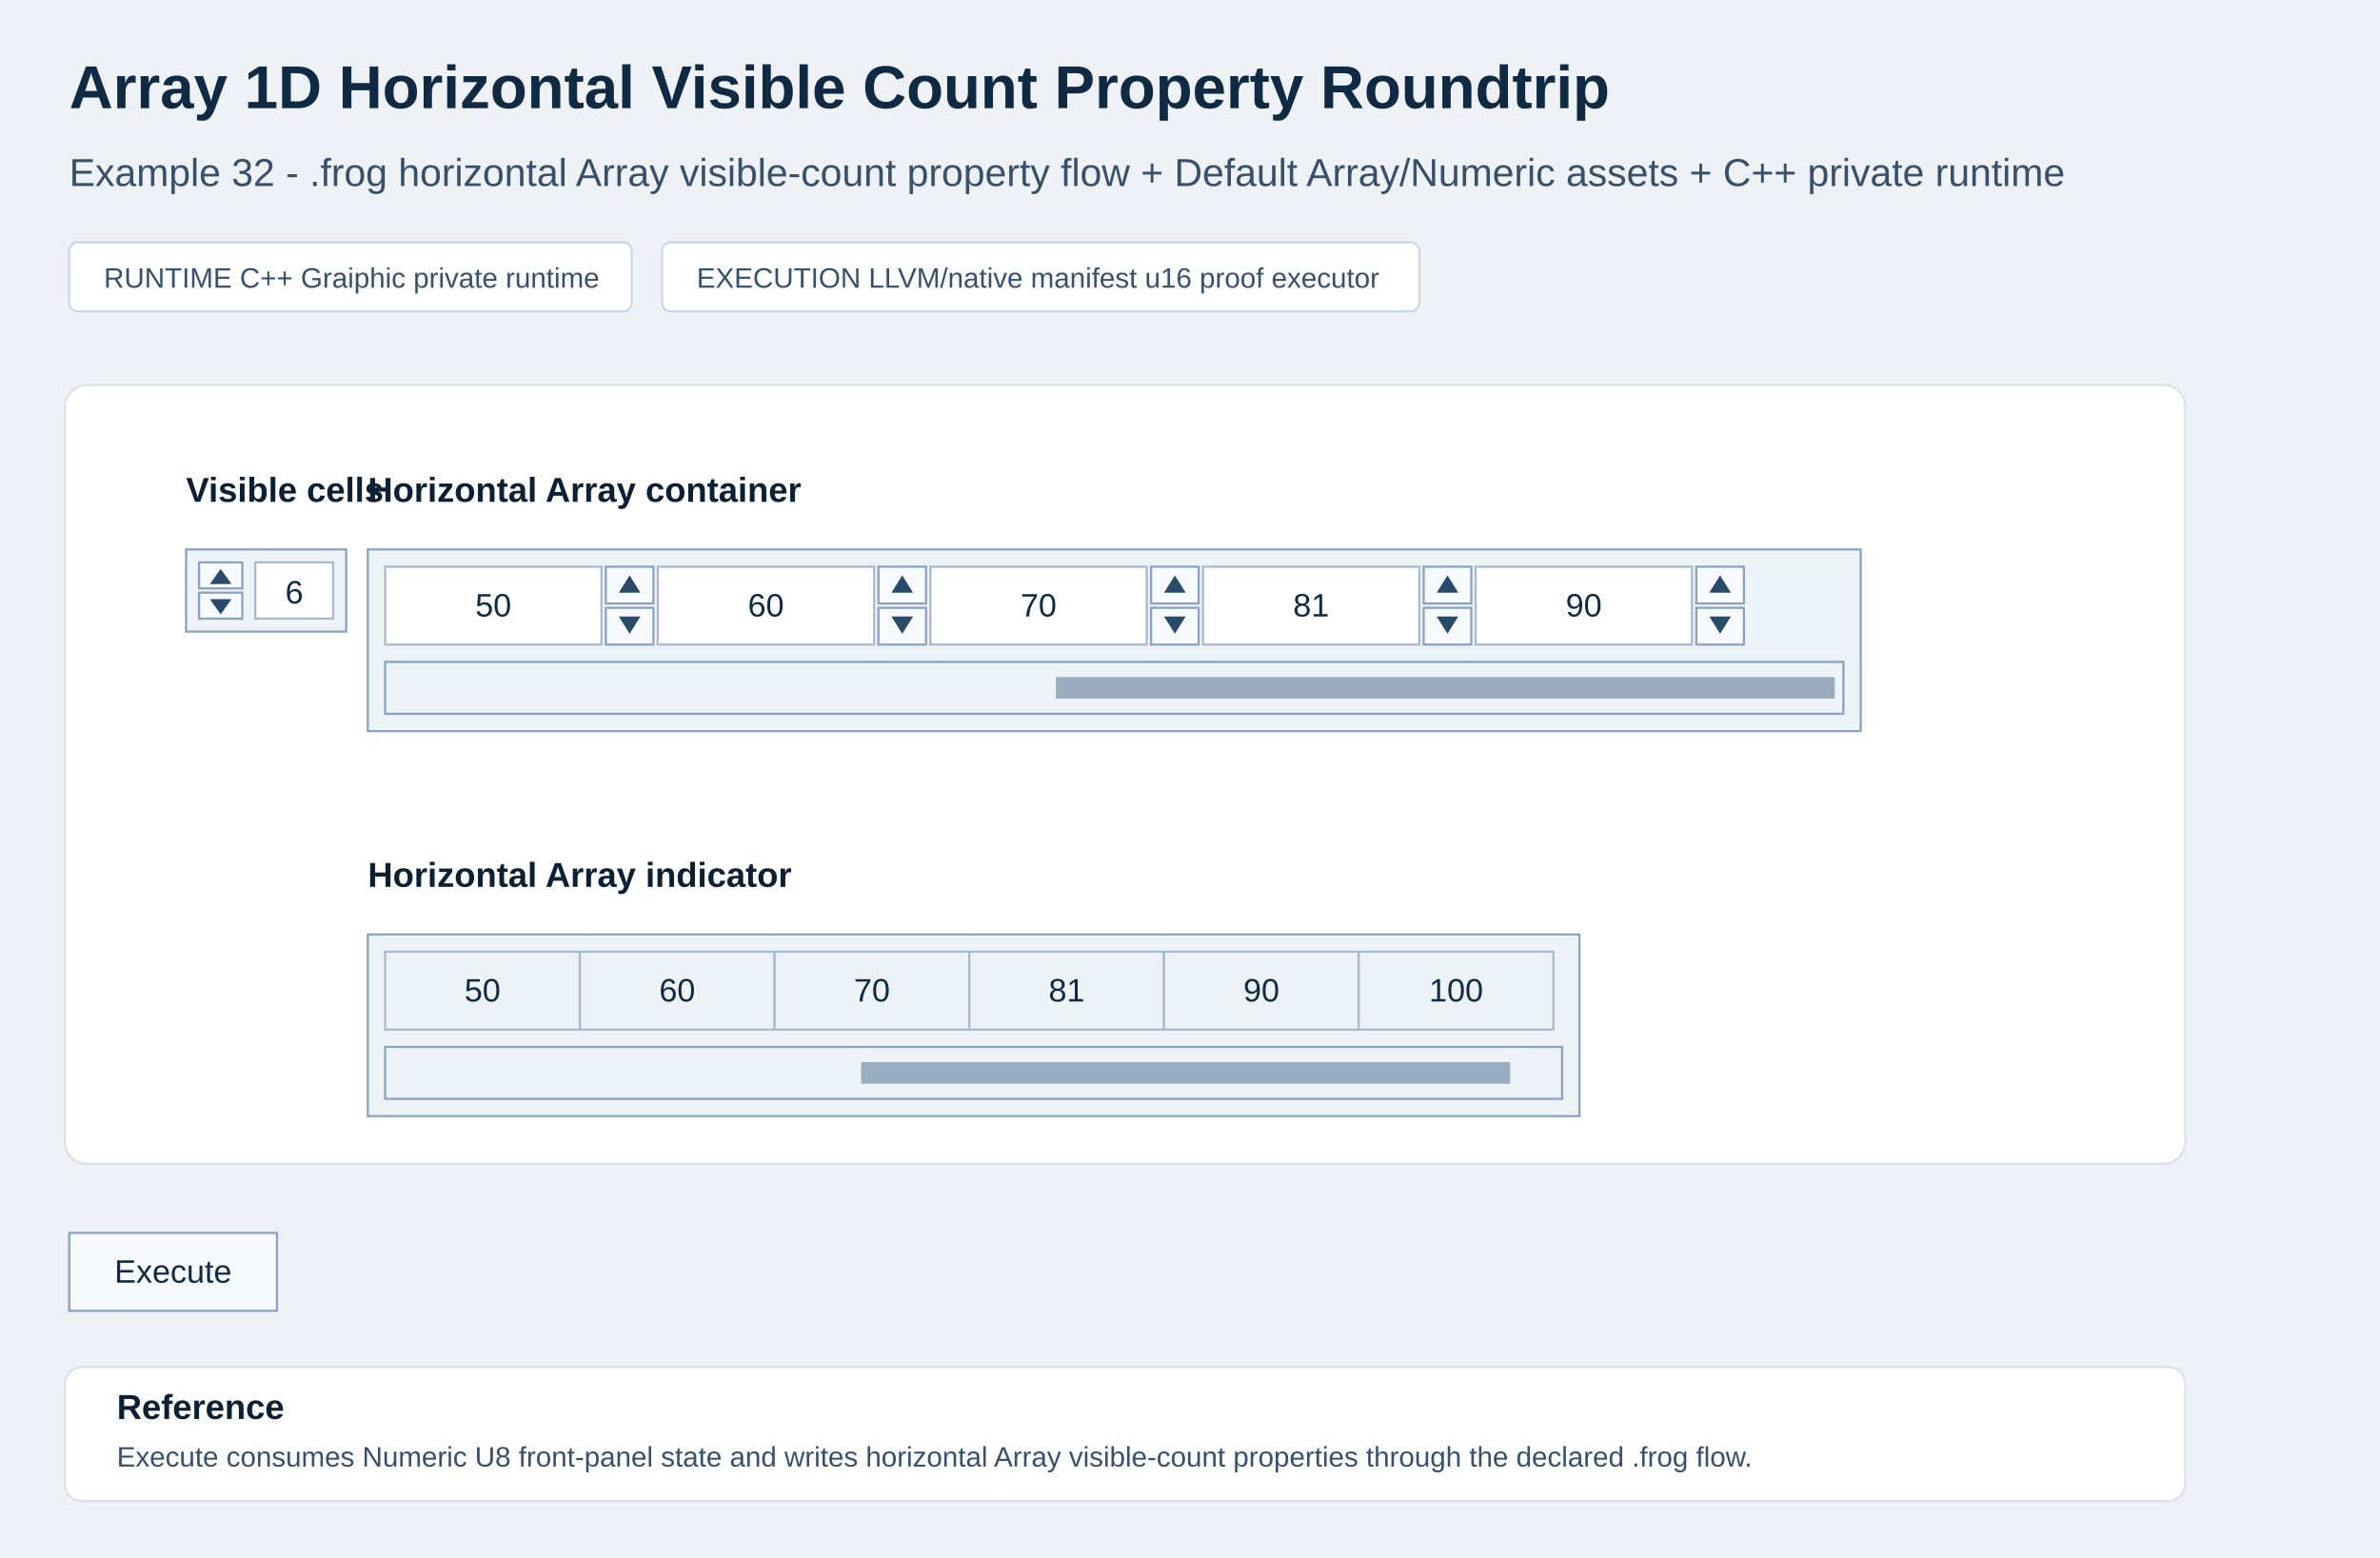
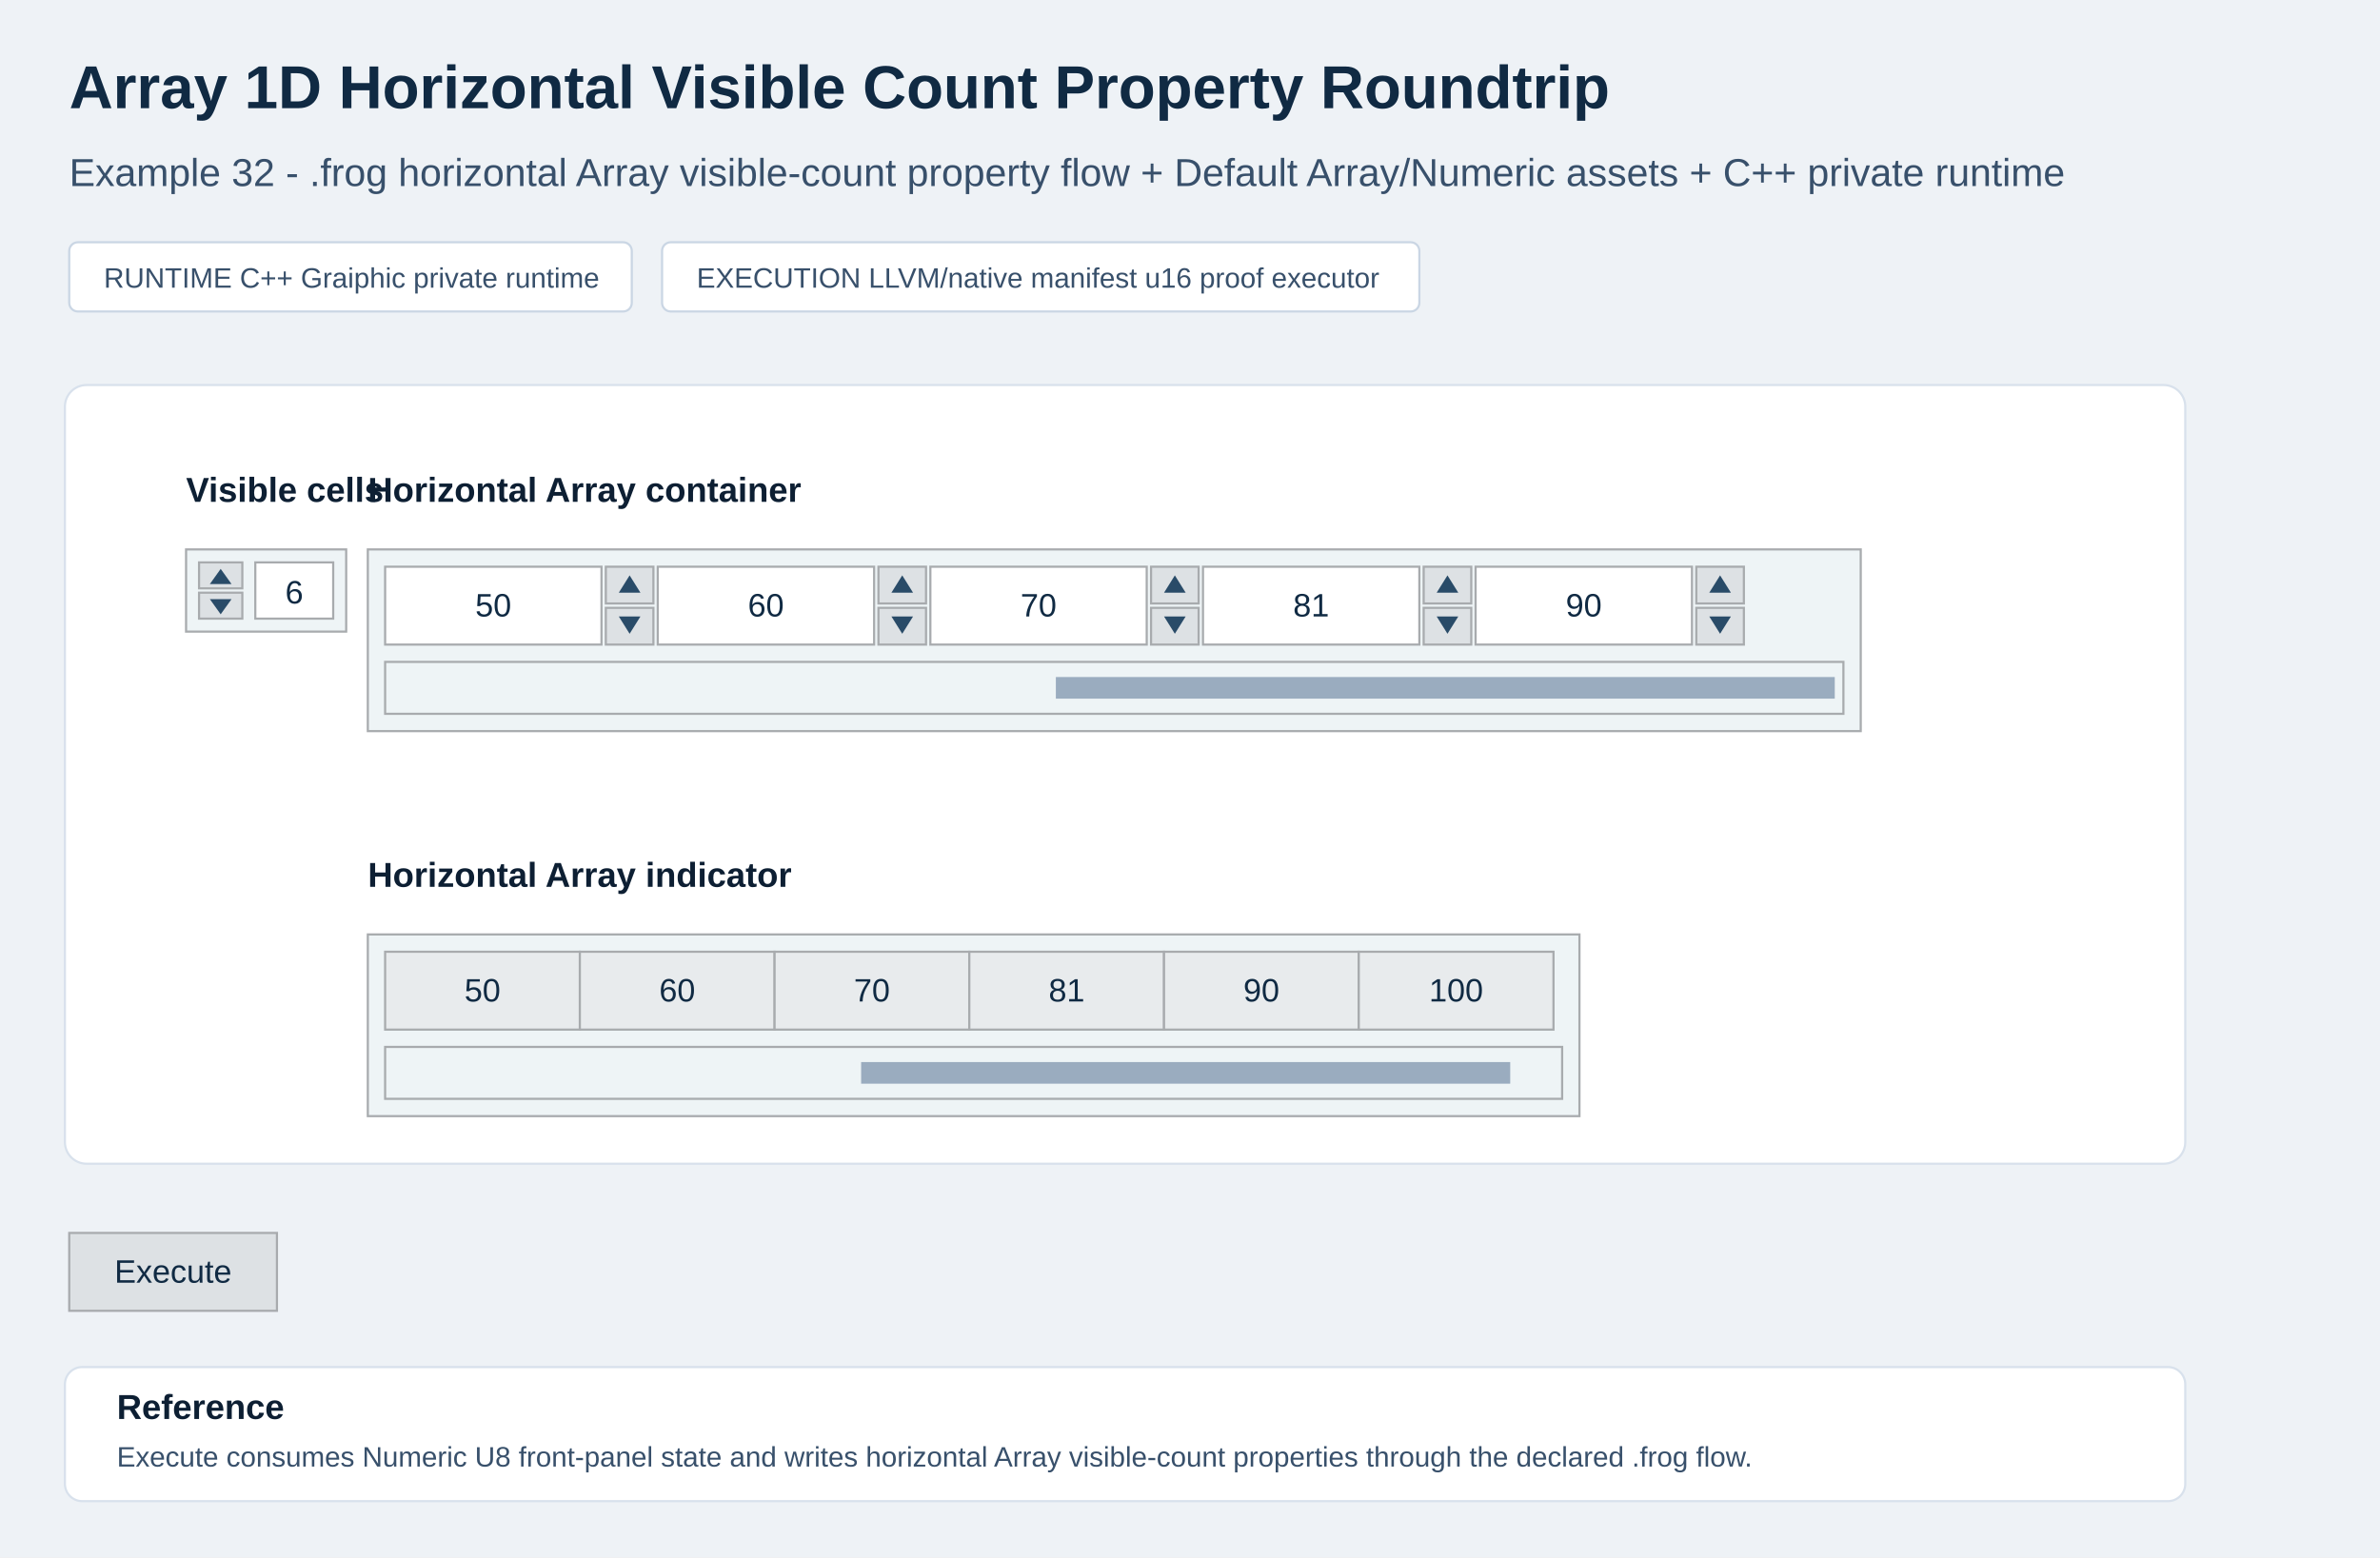
<svg xmlns="http://www.w3.org/2000/svg" width="1100" height="720" viewBox="0 0 1100 720" role="img" aria-label="Accepted Example 32 Array 1D Horizontal Visible Count Property Roundtrip snapshot">
  <style>
    .page { fill: #eef2f6; }
    .card { fill: #ffffff; stroke: #d8e1ec; stroke-width: 1; }
    .title { font: 700 28px Arial, sans-serif; fill: #102a43; }
    .subtitle { font: 18px Arial, sans-serif; fill: #38506b; }
    .label { font: 700 16px Arial, sans-serif; fill: #0d1f33; }
    .text { font: 15px Arial, sans-serif; fill: #102a43; }
    .small { font: 13px Arial, sans-serif; fill: #38506b; }
    .badge { fill: #ffffff; stroke: #cad6e4; stroke-width: 1; }
-     .frame { fill: #eef3f8; stroke: #8aa2c0; stroke-width: 1; }
-     .cell { fill: #ffffff; stroke: #a9b9cc; stroke-width: 1; }
-     .indicator { fill: #edf2f7; stroke: #a9b9cc; stroke-width: 1; }
-     .selected { fill: none; stroke: #1f5fff; stroke-width: 2; }
-     .published { fill: none; stroke: #00a651; stroke-width: 2; }
+     .frame { fill: #EEF4F6; stroke: #A8ABAE; stroke-width: 1; }
+     .cell { fill: #ffffff; stroke: #A8ABAE; stroke-width: 1; }
+     .indicator { fill: #E8EBED; stroke: #A8ABAE; stroke-width: 1; }
+     .selected { fill: none; stroke: #00ADEF; stroke-width: 2; }
+     .published { fill: none; stroke: #00ADEF; stroke-width: 2; }
    .thumb { fill: #9aacbf; }
-     .button { fill: #f7fbff; stroke: #8aa2c0; stroke-width: 1; }
+     .button { fill: #DDE1E4; stroke: #A8ABAE; stroke-width: 1; }
  </style>
  <rect class="page" x="0" y="0" width="1100" height="720" />
  <text class="title" x="32" y="50">Array 1D Horizontal Visible Count Property Roundtrip</text>
  <text class="subtitle" x="32" y="86">Example 32 - .frog horizontal Array visible-count property flow + Default Array/Numeric assets + C++ private runtime</text>
  <rect class="badge" x="32" y="112" width="260" height="32" rx="4" />
  <text class="small" x="48" y="133">RUNTIME  C++ Graiphic private runtime</text>
  <rect class="badge" x="306" y="112" width="350" height="32" rx="4" />
  <text class="small" x="322" y="133">EXECUTION  LLVM/native manifest u16 proof executor</text>
  <rect class="card" x="30" y="178" width="980" height="360" rx="10" />
  <text class="label" x="86" y="232">Visible cells</text>
  <g transform="translate(86 254)">
    <rect class="frame" x="0" y="0" width="74" height="38" />
    <rect class="button" x="6" y="6" width="20" height="12" />
    <path d="M16 9 L11 16 L21 16 Z" fill="#294b68" />
    <rect class="button" x="6" y="20" width="20" height="12" />
    <path d="M11 23 L21 23 L16 30 Z" fill="#294b68" />
    <rect class="cell" x="32" y="6" width="36" height="26" />
    <text class="text" x="50" y="25" text-anchor="middle">6</text>
  </g>
  <text class="label" x="170" y="232">Horizontal Array container</text>
  <g transform="translate(170 254)">
    <rect class="frame" x="0" y="0" width="690" height="84" />
    <g transform="translate(8 8)">
      <g>
        <rect class="cell" x="0" y="0" width="100" height="36" />
        <text class="text" x="50" y="23" text-anchor="middle">50</text>
        <rect class="button" x="102" y="0" width="22" height="17" />
        <path d="M113 4 L108 12 L118 12 Z" fill="#294b68" />
        <rect class="button" x="102" y="19" width="22" height="17" />
        <path d="M108 23 L118 23 L113 31 Z" fill="#294b68" />
      </g>
      <g transform="translate(126 0)">
        <rect class="cell" x="0" y="0" width="100" height="36" />
        <text class="text" x="50" y="23" text-anchor="middle">60</text>
        <rect class="button" x="102" y="0" width="22" height="17" />
        <path d="M113 4 L108 12 L118 12 Z" fill="#294b68" />
        <rect class="button" x="102" y="19" width="22" height="17" />
        <path d="M108 23 L118 23 L113 31 Z" fill="#294b68" />
      </g>
      <g transform="translate(252 0)">
        <rect class="cell" x="0" y="0" width="100" height="36" />
        <text class="text" x="50" y="23" text-anchor="middle">70</text>
        <rect class="button" x="102" y="0" width="22" height="17" />
        <path d="M113 4 L108 12 L118 12 Z" fill="#294b68" />
        <rect class="button" x="102" y="19" width="22" height="17" />
        <path d="M108 23 L118 23 L113 31 Z" fill="#294b68" />
      </g>
      <g transform="translate(378 0)">
        <rect class="cell" x="0" y="0" width="100" height="36" />
        <text class="text" x="50" y="23" text-anchor="middle">81</text>
        <rect class="button" x="102" y="0" width="22" height="17" />
        <path d="M113 4 L108 12 L118 12 Z" fill="#294b68" />
        <rect class="button" x="102" y="19" width="22" height="17" />
        <path d="M108 23 L118 23 L113 31 Z" fill="#294b68" />
      </g>
      <g transform="translate(504 0)">
        <rect class="cell" x="0" y="0" width="100" height="36" />
        <text class="text" x="50" y="23" text-anchor="middle">90</text>
        <rect class="button" x="102" y="0" width="22" height="17" />
        <path d="M113 4 L108 12 L118 12 Z" fill="#294b68" />
        <rect class="button" x="102" y="19" width="22" height="17" />
        <path d="M108 23 L118 23 L113 31 Z" fill="#294b68" />
      </g>
      <rect class="frame" x="0" y="44" width="674" height="24" />
      <rect class="thumb" x="310" y="51" width="360" height="10" />
    </g>
  </g>
  <text class="label" x="170" y="410">Horizontal Array indicator</text>
  <g transform="translate(170 432)">
    <rect class="frame" x="0" y="0" width="560" height="84" />
    <g transform="translate(8 8)">
      <rect class="indicator" x="0" y="0" width="90" height="36" />
      <text class="text" x="45" y="23" text-anchor="middle">50</text>
      <rect class="indicator" x="90" y="0" width="90" height="36" />
      <text class="text" x="135" y="23" text-anchor="middle">60</text>
      <rect class="indicator" x="180" y="0" width="90" height="36" />
      <text class="text" x="225" y="23" text-anchor="middle">70</text>
      <rect class="indicator" x="270" y="0" width="90" height="36" />
      <text class="text" x="315" y="23" text-anchor="middle">81</text>
      <rect class="indicator" x="360" y="0" width="90" height="36" />
      <text class="text" x="405" y="23" text-anchor="middle">90</text>
      <rect class="indicator" x="450" y="0" width="90" height="36" />
      <text class="text" x="495" y="23" text-anchor="middle">100</text>
      <rect class="frame" x="0" y="44" width="544" height="24" />
      <rect class="thumb" x="220" y="51" width="300" height="10" />
    </g>
  </g>
  <rect class="button" x="32" y="570" width="96" height="36" />
  <text class="text" x="80" y="593" text-anchor="middle">Execute</text>
  <rect class="card" x="30" y="632" width="980" height="62" rx="8" />
  <text class="label" x="54" y="656">Reference</text>
  <text class="small" x="54" y="678">Execute consumes Numeric U8 front-panel state and writes horizontal Array visible-count properties through the declared .frog flow.</text>
</svg>
